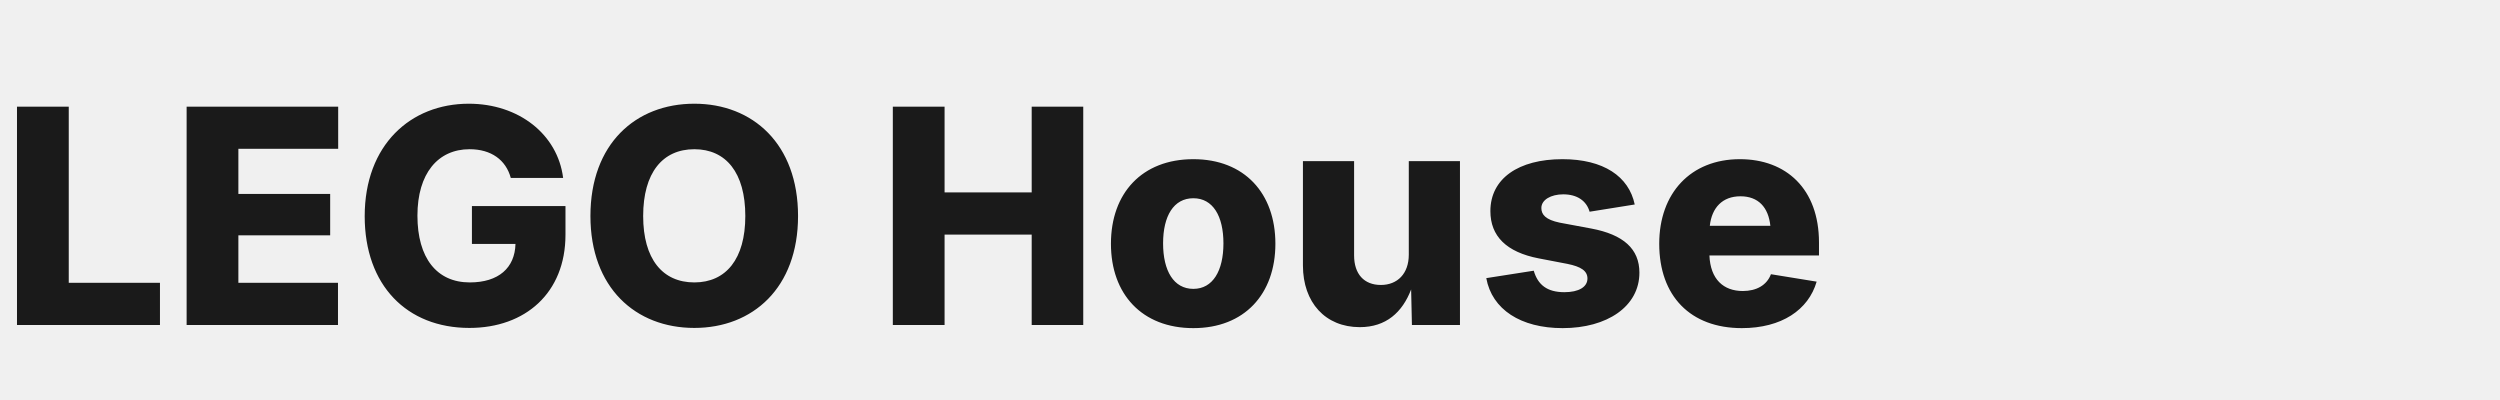
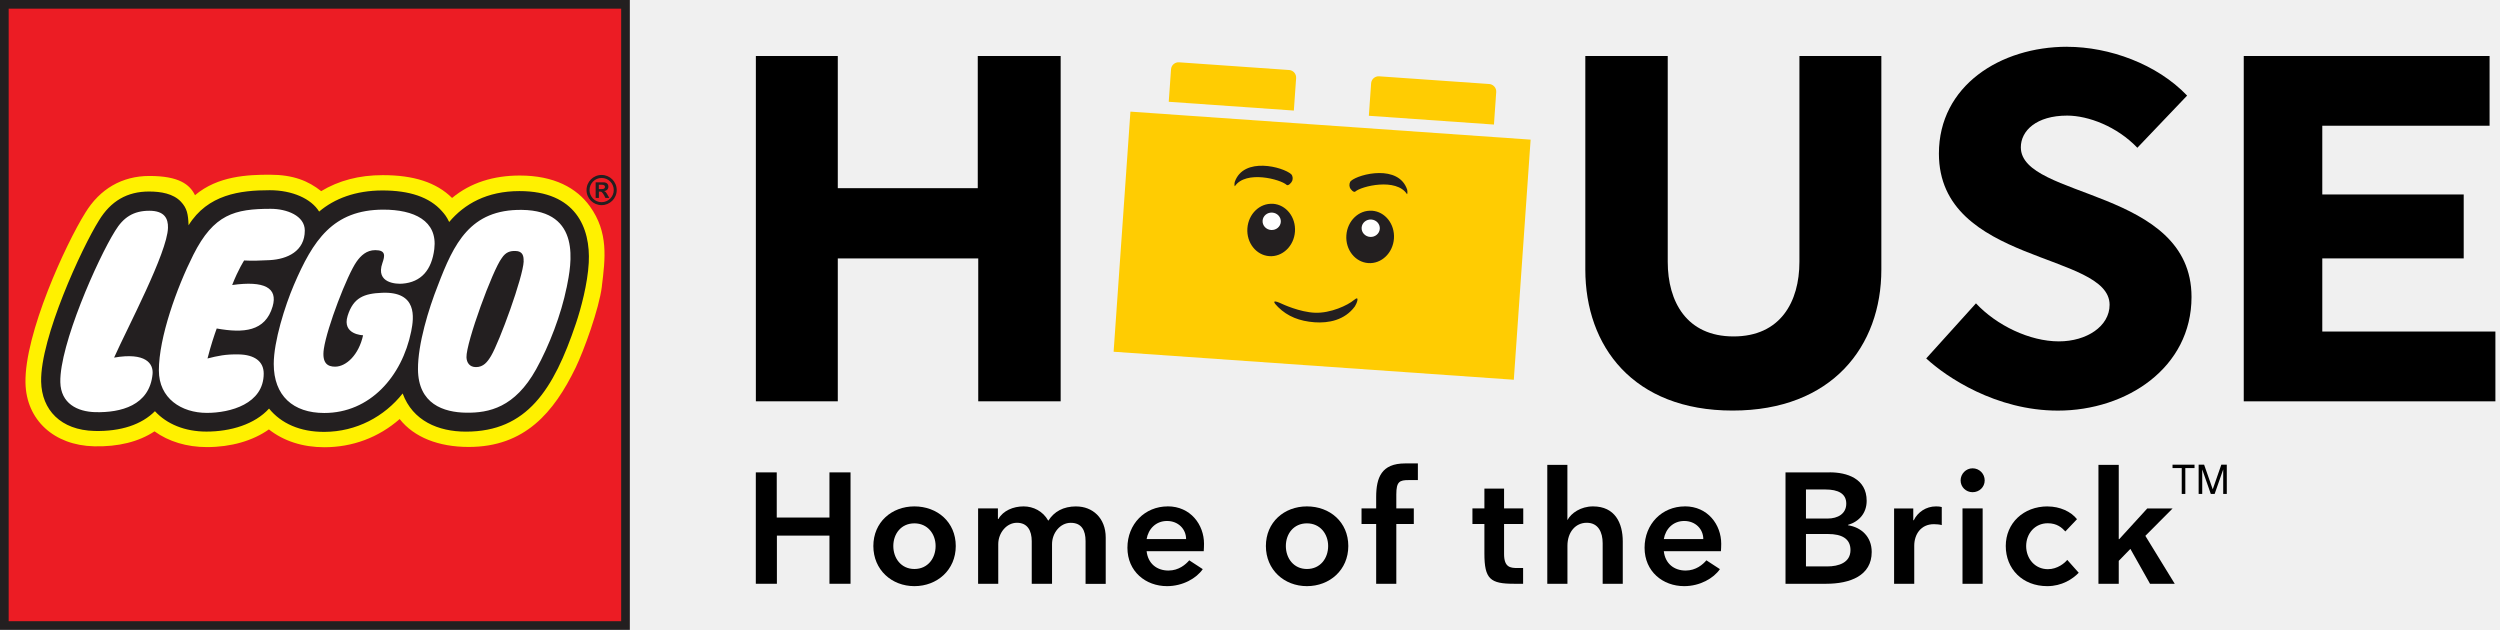
- <svg xmlns="http://www.w3.org/2000/svg" viewBox="0 0 200 32" fill="none">
-   <text x="0" y="26" font-family="system-ui, -apple-system, sans-serif" font-size="24" font-weight="800" fill="#1a1a1a">LEGO House</text>
+ <svg xmlns="http://www.w3.org/2000/svg" width="516" height="130" viewBox="0 0 516 130" fill="none">
+   <g clip-path="url(#clip0_404_5222)">
+     <path d="M282.54 23.9L308.35 25.71L308.82 19C308.88 18.15 308.23 17.41 307.38 17.34L284.66 15.75C283.81 15.69 283.06 16.33 283 17.19L282.53 23.9H282.54ZM241.24 21.01L267.05 22.82L267.52 16.11C267.58 15.26 266.93 14.51 266.08 14.45L243.36 12.86C242.5 12.8 241.76 13.45 241.7 14.3L241.23 21.01H241.24ZM315.92 28.82L233.32 23.04L229.85 72.6L312.45 78.38L315.92 28.82Z" fill="#FFCC02" />
+     <path d="M279.48 61.91C278.17 63.02 274.65 64.66 271.45 64.55C268.24 64.44 264.61 62.72 264.61 62.72C264.28 62.56 261.76 61.37 263.8 63.38C265.77 65.33 268.25 66.29 271.33 66.52C274.21 66.72 277.53 66.11 279.64 63.25C279.95 62.83 280.79 60.8 279.47 61.92" fill="#231F20" />
+     <path d="M262.65 43.23C261.26 43.13 260.05 44.15 259.95 45.5C259.86 46.86 260.91 48.03 262.31 48.13C263.71 48.23 264.91 47.21 265.01 45.86C265.1 44.51 264.05 43.34 262.65 43.24" fill="white" />
+     <path d="M283.09 44.66C281.7 44.56 280.48 45.58 280.39 46.93C280.3 48.29 281.36 49.46 282.75 49.56C284.14 49.66 285.36 48.64 285.45 47.28C285.54 45.94 284.48 44.76 283.09 44.66Z" fill="white" />
+     <path d="M262.35 47.47C261.31 47.4 260.53 46.53 260.6 45.54C260.67 44.55 261.56 43.81 262.6 43.88C263.64 43.95 264.42 44.81 264.36 45.8C264.29 46.8 263.39 47.54 262.36 47.47M262.74 42.07C260.03 41.88 257.67 44.14 257.46 47.13C257.25 50.11 259.28 52.68 261.99 52.87C264.7 53.06 267.07 50.79 267.28 47.81C267.49 44.82 265.46 42.25 262.75 42.06" fill="#231F20" />
+     <path d="M282.79 48.9C281.76 48.83 280.97 47.97 281.04 46.97C281.11 45.98 282.01 45.24 283.04 45.31C284.08 45.38 284.86 46.24 284.79 47.23C284.72 48.23 283.82 48.97 282.79 48.9ZM283.17 43.5C280.46 43.31 278.1 45.57 277.89 48.56C277.68 51.54 279.7 54.11 282.42 54.3C285.13 54.49 287.5 52.22 287.71 49.24C287.92 46.25 285.89 43.68 283.18 43.49" fill="#231F20" />
+     <path d="M254.85 37.57C256.68 32.25 264.88 34.47 266.5 35.96C266.8 36.24 266.9 36.84 266.72 37.31C266.54 37.77 265.87 38.43 265.56 38.16C264.32 37.01 257.14 35.08 254.87 38.44C254.71 38.23 254.85 37.57 254.85 37.57Z" fill="#231F20" />
+     <path d="M290.46 39.21C288.75 33.85 280.51 35.88 278.85 37.33C278.54 37.6 278.43 38.2 278.6 38.67C278.76 39.14 279.43 39.8 279.73 39.54C280.99 38.42 288.22 36.65 290.41 40.08C290.57 39.87 290.45 39.2 290.45 39.2" fill="#231F20" />
+     <path d="M218.92 11.56H201.81V38.84H172.92V11.56H156.01V82.83H172.92V53.34H201.91V82.83H218.92V11.56Z" fill="black" />
+     <path d="M388.31 11.56H371.4V54.04C371.4 62.3 367.48 69.44 357.81 69.44C348.14 69.44 344.22 62.29 344.22 54.04V11.56H327.21V55.65C327.21 71.45 337.07 84.74 357.61 84.74C378.15 84.74 388.31 71.45 388.31 55.65V11.56Z" fill="black" />
+     <path d="M426.66 9.65C412.87 9.65 400.19 17.7 400.19 31.7C400.19 54.55 435.42 52.03 435.42 62.91C435.42 67.34 430.69 70.46 424.95 70.46C418.91 70.46 412.07 67.14 407.84 62.61L397.57 73.98C401.7 77.81 411.97 84.75 424.75 84.75C438.95 84.75 452.33 75.89 452.33 61.3C452.33 38.85 417.1 41.07 417.1 30.4C417.1 26.98 420.32 23.86 426.66 23.86C430.99 23.86 436.93 26.08 441.15 30.5L451.42 19.73C445.18 13.19 435.31 9.66 426.66 9.66" fill="black" />
+     <path d="M513.84 11.56H463.11V82.83H515.05V68.43H479.32V53.33H508.51V40.14H479.32V25.95H513.85V11.55L513.84 11.56Z" fill="black" />
+     <path d="M175.55 97.5H171.2V106.82H160.32V97.5H156V120.49H160.35V110.55H171.2V120.49H175.55V97.5Z" fill="black" />
+     <path d="M188.73 104.52C184.02 104.52 180.26 107.8 180.26 112.7C180.26 117.6 184.03 120.98 188.73 120.98C193.43 120.98 197.27 117.64 197.27 112.7C197.27 107.76 193.47 104.52 188.73 104.52ZM188.73 117.44C186 117.44 184.38 115.23 184.38 112.7C184.38 110.17 186 108.02 188.73 108.02C191.46 108.02 193.11 110.2 193.11 112.7C193.11 115.2 191.52 117.44 188.73 117.44Z" fill="black" />
+     <path d="M222.15 104.52C219.42 104.52 217.57 105.62 216.4 107.44H216.34C215.27 105.52 213.29 104.52 211.27 104.52C209.13 104.52 207.05 105.4 206.07 107.12H205.97V104.94H201.88V120.49H206.04V112.31C206.04 110.01 207.73 107.9 209.9 107.9C212.07 107.9 212.95 109.52 212.95 111.7V120.5H217.14V112.32C217.14 110.05 218.77 107.91 221.01 107.91C223.25 107.91 224.06 109.47 224.06 111.68V120.51H228.22V110.96C228.22 106.87 225.46 104.53 222.15 104.53" fill="black" />
+     <path d="M241.01 104.52C236.3 104.52 232.7 108.16 232.7 113.06C232.7 117.96 236.47 120.98 240.88 120.98C244.13 120.98 246.95 119.36 248.25 117.47L245.46 115.65C244.74 116.49 243.32 117.76 241.17 117.76C238.77 117.76 236.95 116.33 236.66 113.77H248.45C248.48 113.28 248.51 112.8 248.51 112.24C248.51 108.31 245.75 104.51 241.01 104.51M236.66 111.27C237.02 109.16 238.58 107.53 240.88 107.53C243.18 107.53 244.81 109.19 244.81 111.27H236.66Z" fill="black" />
+     <path d="M269.75 104.52C265.04 104.52 261.28 107.8 261.28 112.7C261.28 117.6 265.05 120.98 269.75 120.98C274.45 120.98 278.29 117.64 278.29 112.7C278.29 107.76 274.49 104.52 269.75 104.52ZM269.75 117.44C267.02 117.44 265.4 115.23 265.4 112.7C265.4 110.17 267.02 108.02 269.75 108.02C272.48 108.02 274.13 110.2 274.13 112.7C274.13 115.2 272.54 117.44 269.75 117.44Z" fill="black" />
+     <path d="M292.65 95.65H290.02C285.15 95.65 284.04 98.54 284.04 102.63V104.93H281.02V108.15H284.04V120.49H288.2V108.15H291.81V104.93H288.2V102.04C288.2 99.38 288.88 99.09 290.77 99.09H292.65V95.65Z" fill="black" />
+     <path d="M310.44 100.85H306.38V104.94H303.91V108.15H306.38V114.25C306.38 119.54 307.61 120.49 312.49 120.49H314.37V117.24H313.2C311.71 117.24 310.44 117.08 310.44 114.35V108.15H314.4V104.94H310.44V100.85Z" fill="black" />
+     <path d="M323.52 95.95H319.36V120.5H323.52V112.64C323.52 109.88 325.14 107.9 327.51 107.9C329.88 107.9 330.79 109.85 330.79 112.12V120.5H334.94V111.76C334.94 107.93 333.32 104.52 328.8 104.52C326.27 104.52 324.29 105.91 323.54 107.31H323.51V95.94L323.52 95.95Z" fill="black" />
+     <path d="M347.75 104.52C343.04 104.52 339.44 108.16 339.44 113.06C339.44 117.96 343.21 120.98 347.62 120.98C350.87 120.98 353.69 119.36 354.99 117.47L352.2 115.65C351.49 116.49 350.06 117.76 347.92 117.76C345.52 117.76 343.7 116.33 343.41 113.77H355.2C355.23 113.28 355.26 112.8 355.26 112.24C355.26 108.31 352.5 104.51 347.76 104.51M343.41 111.27C343.77 109.16 345.33 107.53 347.63 107.53C349.93 107.53 351.56 109.19 351.56 111.27H343.41Z" fill="black" />
+     <path d="M377.66 97.5H368.53V120.49H376.94C381.84 120.49 386.32 118.83 386.32 113.93C386.32 110.78 384.18 108.83 381.42 108.41V108.34C383.72 107.66 385.28 105.91 385.28 103.37C385.28 98.76 381.19 97.49 377.65 97.49M372.75 107.04V101.03H376.78C379.38 101.03 381.07 101.87 381.07 103.95C381.07 106.03 379.35 107.03 377.2 107.03H372.75V107.04ZM372.75 116.91V110.22H377.3C380.16 110.22 381.94 111.19 381.94 113.53C381.94 116.13 379.51 116.91 377.13 116.91H372.75Z" fill="black" />
+     <path d="M399.58 104.52C397.53 104.52 395.81 105.72 395 107.38H394.9V104.95H390.94V120.5H395.1V112.64C395.1 110.3 396.46 108.19 399.16 108.19C399.65 108.19 400.36 108.25 400.78 108.38V104.65C400.43 104.55 400.03 104.52 399.58 104.52Z" fill="black" />
+     <path d="M407.14 96.66C405.78 96.66 404.67 97.8 404.67 99.16C404.67 100.52 405.77 101.59 407.14 101.59C408.51 101.59 409.64 100.55 409.64 99.16C409.64 97.77 408.53 96.66 407.14 96.66ZM409.22 104.94H405.06V120.49H409.22V104.94Z" fill="black" />
+     <path d="M422.63 104.52C417.63 104.52 413.99 107.99 413.99 112.7C413.99 117.41 417.43 120.98 422.56 120.98C425.58 120.98 427.79 119.52 429.05 118.22L426.68 115.56C426.16 116.21 424.67 117.48 422.68 117.48C420.02 117.48 418.2 115.31 418.2 112.71C418.2 110.11 420.02 108 422.65 108C424.57 108 425.57 108.91 426.29 109.69L428.69 107.16C427.46 105.6 425.18 104.53 422.62 104.53" fill="black" />
+     <path d="M437.31 95.95H433.12V120.5H437.31V115.76L439.71 113.29L443.77 120.5H448.87L442.8 110.6L448.42 104.95H443.19L437.41 111.28H437.31V95.95Z" fill="black" />
+     <path d="M451.05 96.61V101.95H450.31V96.61H448.41V95.91H452.95V96.61H451.05Z" fill="black" />
+     <path d="M459.61 101.95H458.87V96.89L457.1 101.95H456.31L454.54 96.89V101.95H453.8V95.91H454.93L456.71 101L458.48 95.91H459.61V101.95Z" fill="black" />
+     <path d="M129.14 0.87H0.88V129.14H129.14V0.87Z" fill="white" />
+     <path d="M0.88 129.13H129.14V0.86H0.88V129.13ZM120.61 54.18C120.4 58.18 119.13 63.16 118.01 66.48C113.5 79.88 108.27 88.19 96.16 88.19C92.59 88.19 86.27 87.24 83.94 80.9L83.39 79.4L82.4 80.66C78.61 85.45 72.99 88.22 66.96 88.25C62.34 88.27 58.63 86.72 56.22 83.77L55.56 82.96L54.86 83.73C52.29 86.56 47.83 88.19 42.6 88.19C38.5 88.19 34.95 86.8 32.62 84.27L31.98 83.58L31.32 84.25C28.73 86.87 24.65 88.19 19.51 88.06C13.28 87.91 9.49 84.44 9.37 78.76C9.18 70.01 17.66 51.59 21.16 45.99C23.44 42.25 26.57 40.44 30.74 40.44C33.58 40.44 35.52 41.03 36.67 42.25C37.72 43.36 37.93 44.3 38.02 46.55L38.14 49.46L39.68 46.98C43.4 40.99 49.56 40.16 55.67 40.16C59.92 40.16 63.62 41.72 65.11 44.14L65.66 45.03L66.46 44.35C69.6 41.68 74.04 40.2 78.96 40.2C84.32 40.2 88.22 41.53 90.55 44.16C91.08 44.76 91.43 45.18 91.91 46.2L92.51 47.45L93.4 46.39C96.81 42.36 101.45 40.32 107.22 40.32C111.79 40.32 115.25 41.53 117.52 43.93C120.37 46.93 120.78 51.15 120.61 54.17" fill="#FFF100" />
+     <path d="M0.88 129.13H129.14V0.87H0.88V129.14V129.13ZM124.23 59.1C123.65 63.77 120.49 72.42 118.82 75.87C114.32 85.13 108.32 92.25 96.74 92.25C90.56 92.25 85.47 90.28 82.49 86.49C78.14 90.31 72.74 92.31 66.94 92.31C62.47 92.31 58.52 91.02 55.5 88.63C52.18 90.98 47.69 92.28 42.71 92.28C38.56 92.28 34.81 91.14 31.89 89.03C28.65 91.18 24.41 92.24 19.43 92.12C11.14 91.93 5.42 86.67 5.26 79.04C5.04 68.9 13.58 50.35 17.6 43.93C20.61 38.99 25.2 36.32 30.83 36.32C36.94 36.32 39.16 38.07 40.25 40.29C44.96 36.29 51.22 36.06 55.67 36.06C60.58 36.06 63.66 37.36 66.29 39.45C69.91 37.28 74.07 36.15 79.01 36.15C85.34 36.15 90.04 37.62 93.31 40.86C97.13 37.68 101.92 36.23 107.28 36.23C114.37 36.23 119.03 38.79 121.76 42.6C125.62 47.97 124.93 53.38 124.22 59.1" fill="#EC1C24" />
+     <path d="M0 130H130V0H0V130ZM128.21 128.21H1.79V1.79H128.21V128.21Z" fill="#231F20" />
+     <path d="M123.6 39.01V38.13H124.2C124.64 38.13 124.87 38.29 124.87 38.57C124.87 38.8 124.72 39.02 124.28 39.02H123.61L123.6 39.01ZM125.76 40.85L125.39 40.2C125.06 39.63 124.97 39.55 124.7 39.45V39.43C125.25 39.37 125.57 39.01 125.57 38.53C125.57 38.02 125.25 37.63 124.55 37.63H122.94V40.86H123.61V39.54H123.73C124.02 39.54 124.13 39.57 124.26 39.7C124.39 39.83 124.58 40.1 124.7 40.33L124.96 40.86H125.77L125.76 40.85ZM124.17 36.73C125.56 36.73 126.68 37.85 126.68 39.23C126.68 40.61 125.55 41.73 124.17 41.73C122.79 41.73 121.68 40.61 121.68 39.23C121.68 37.85 122.79 36.73 124.17 36.73ZM124.17 36.11C122.45 36.11 121.06 37.5 121.06 39.23C121.06 40.96 122.45 42.34 124.17 42.34C125.89 42.34 127.29 40.95 127.29 39.23C127.29 37.51 125.9 36.11 124.17 36.11Z" fill="#231F20" />
+     <path d="M107.21 39.44C100.49 39.44 95.85 42.1 92.71 45.82C92.18 44.71 91.78 44.22 91.21 43.58C88.64 40.67 84.5 39.31 78.95 39.31C73.4 39.31 69.01 41 65.87 43.67C64.24 41.02 60.35 39.26 55.67 39.26C49.55 39.26 42.88 40.13 38.92 46.5C38.83 44.2 38.62 42.99 37.33 41.62C35.76 39.96 33.22 39.53 30.75 39.53C26.24 39.53 22.86 41.5 20.42 45.51C16.88 51.16 8.3 69.76 8.49 78.77C8.62 84.59 12.52 88.78 19.51 88.95C24.97 89.08 29.25 87.62 31.98 84.87C34.42 87.53 38.15 89.08 42.61 89.08C47.58 89.08 52.58 87.59 55.53 84.33C58.02 87.39 61.93 89.17 66.97 89.14C73.55 89.11 79.33 85.99 83.11 81.21C85.18 86.85 90.44 89.09 96.17 89.09C108.74 89.09 114.27 80.45 118.87 66.77C119.91 63.69 121.29 58.55 121.52 54.23C121.9 47.04 118.86 39.44 107.22 39.44M23.55 73.81C30.06 72.68 31.69 75.03 31.49 77.21C30.87 83.73 24.89 85.19 19.7 85.07C15.93 84.98 12.55 83.26 12.45 78.88C12.29 71.23 20.09 53.53 23.76 47.66C25.45 44.88 27.52 43.5 30.82 43.5C33.95 43.5 34.72 45.1 34.67 47.02C34.55 52.14 26.26 67.72 23.55 73.81ZM44.73 67.8C44.3 68.96 43.48 71.4 42.83 73.99C44.96 73.45 46.57 73.09 49.31 73.15C52.44 73.22 54.43 74.52 54.43 77.11C54.43 83.37 47.51 85.22 42.7 85.22C37.43 85.22 32.79 82.22 32.79 76.45C32.79 69.69 36.46 59.43 39.9 52.6C44.12 44.21 48.44 43.1 55.88 43.1C59.15 43.1 62.91 44.5 62.91 47.58C62.91 51.86 59.29 53.49 55.69 53.69C54.16 53.78 51.8 53.86 50.39 53.76C50.39 53.76 49.19 55.58 47.92 58.83C54.57 57.9 57.39 59.4 56.27 63.25C54.75 68.45 50.25 68.79 44.73 67.8ZM77.45 51.63C75.65 51.63 74.47 52.77 73.6 54C71.68 56.71 67.5 67.56 66.84 72.01C66.4 75.06 67.71 75.68 69.16 75.68C71.47 75.68 74.06 73.23 74.94 69.2C74.94 69.2 70.54 69.09 71.75 65.19C72.93 61.4 75.16 60.58 78.87 60.43C86.17 60.13 85.45 65.52 84.87 68.4C82.97 77.74 76.33 85.24 66.93 85.24C60.49 85.24 56.5 81.68 56.5 75.12C56.5 70.45 58.82 63.11 60.66 58.81C64.58 49.67 68.68 43.27 79.14 43.27C85.41 43.27 90.36 45.52 89.64 51.4C89.11 55.71 86.95 58.25 83.03 58.55C81.93 58.64 77.44 58.52 78.93 54.28C79.45 52.8 79.66 51.63 77.46 51.63M116.95 59.34C115.84 64.85 113.36 71.36 110.66 76.21C106.26 84.13 100.91 85.24 96.24 85.18C91.57 85.12 86.31 83.4 86.27 76.2C86.24 71.03 88.47 63.73 90.37 58.94C93.67 50.27 97.04 43.19 107.71 43.32C120.14 43.47 117.93 54.53 116.96 59.34M108.09 53.92C107.96 57.24 103.09 70.53 101.36 73.45C100.61 74.72 99.77 75.77 98.24 75.77C96.91 75.77 96.32 74.83 96.28 73.75C96.18 70.75 101.68 55.72 103.56 53.28C104.4 51.99 105.33 51.78 106.39 51.8C107.95 51.82 108.11 52.95 108.07 53.91" fill="#231F20" />
+   </g>
+   <defs>
+     <clipPath id="clip0_404_5222">
+       <rect width="515.04" height="130" fill="white" />
+     </clipPath>
+   </defs>
</svg>
